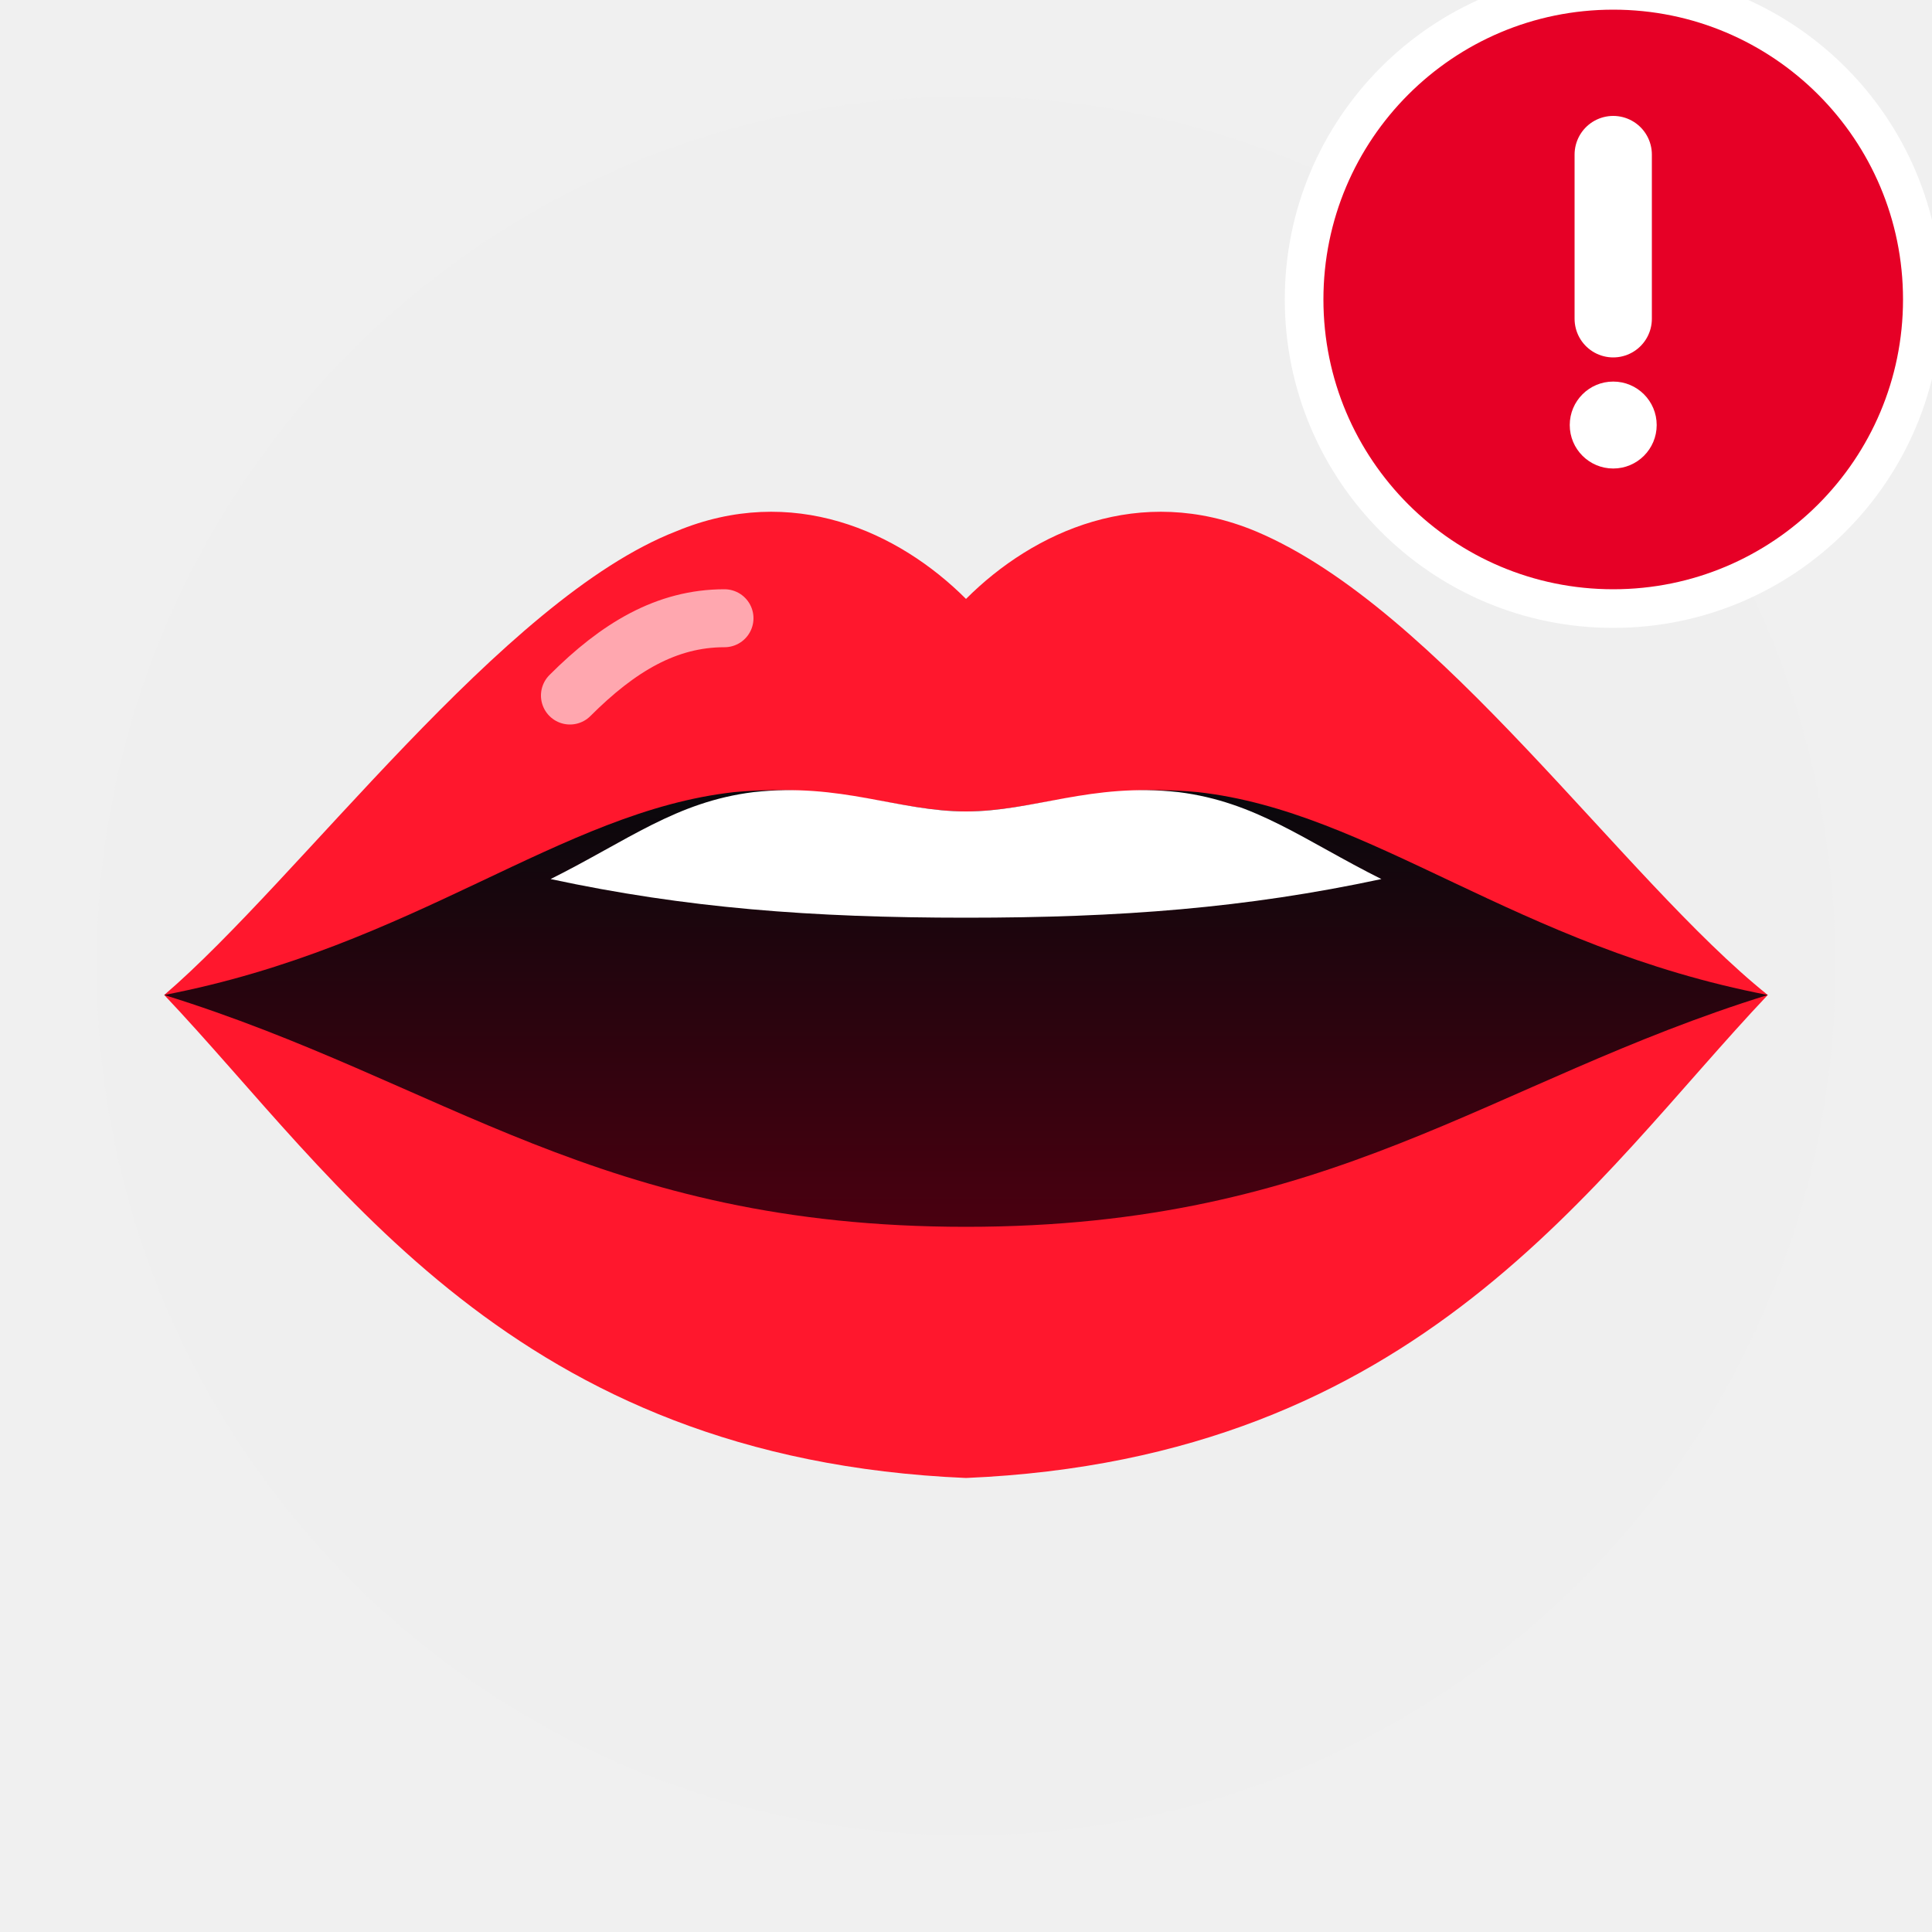
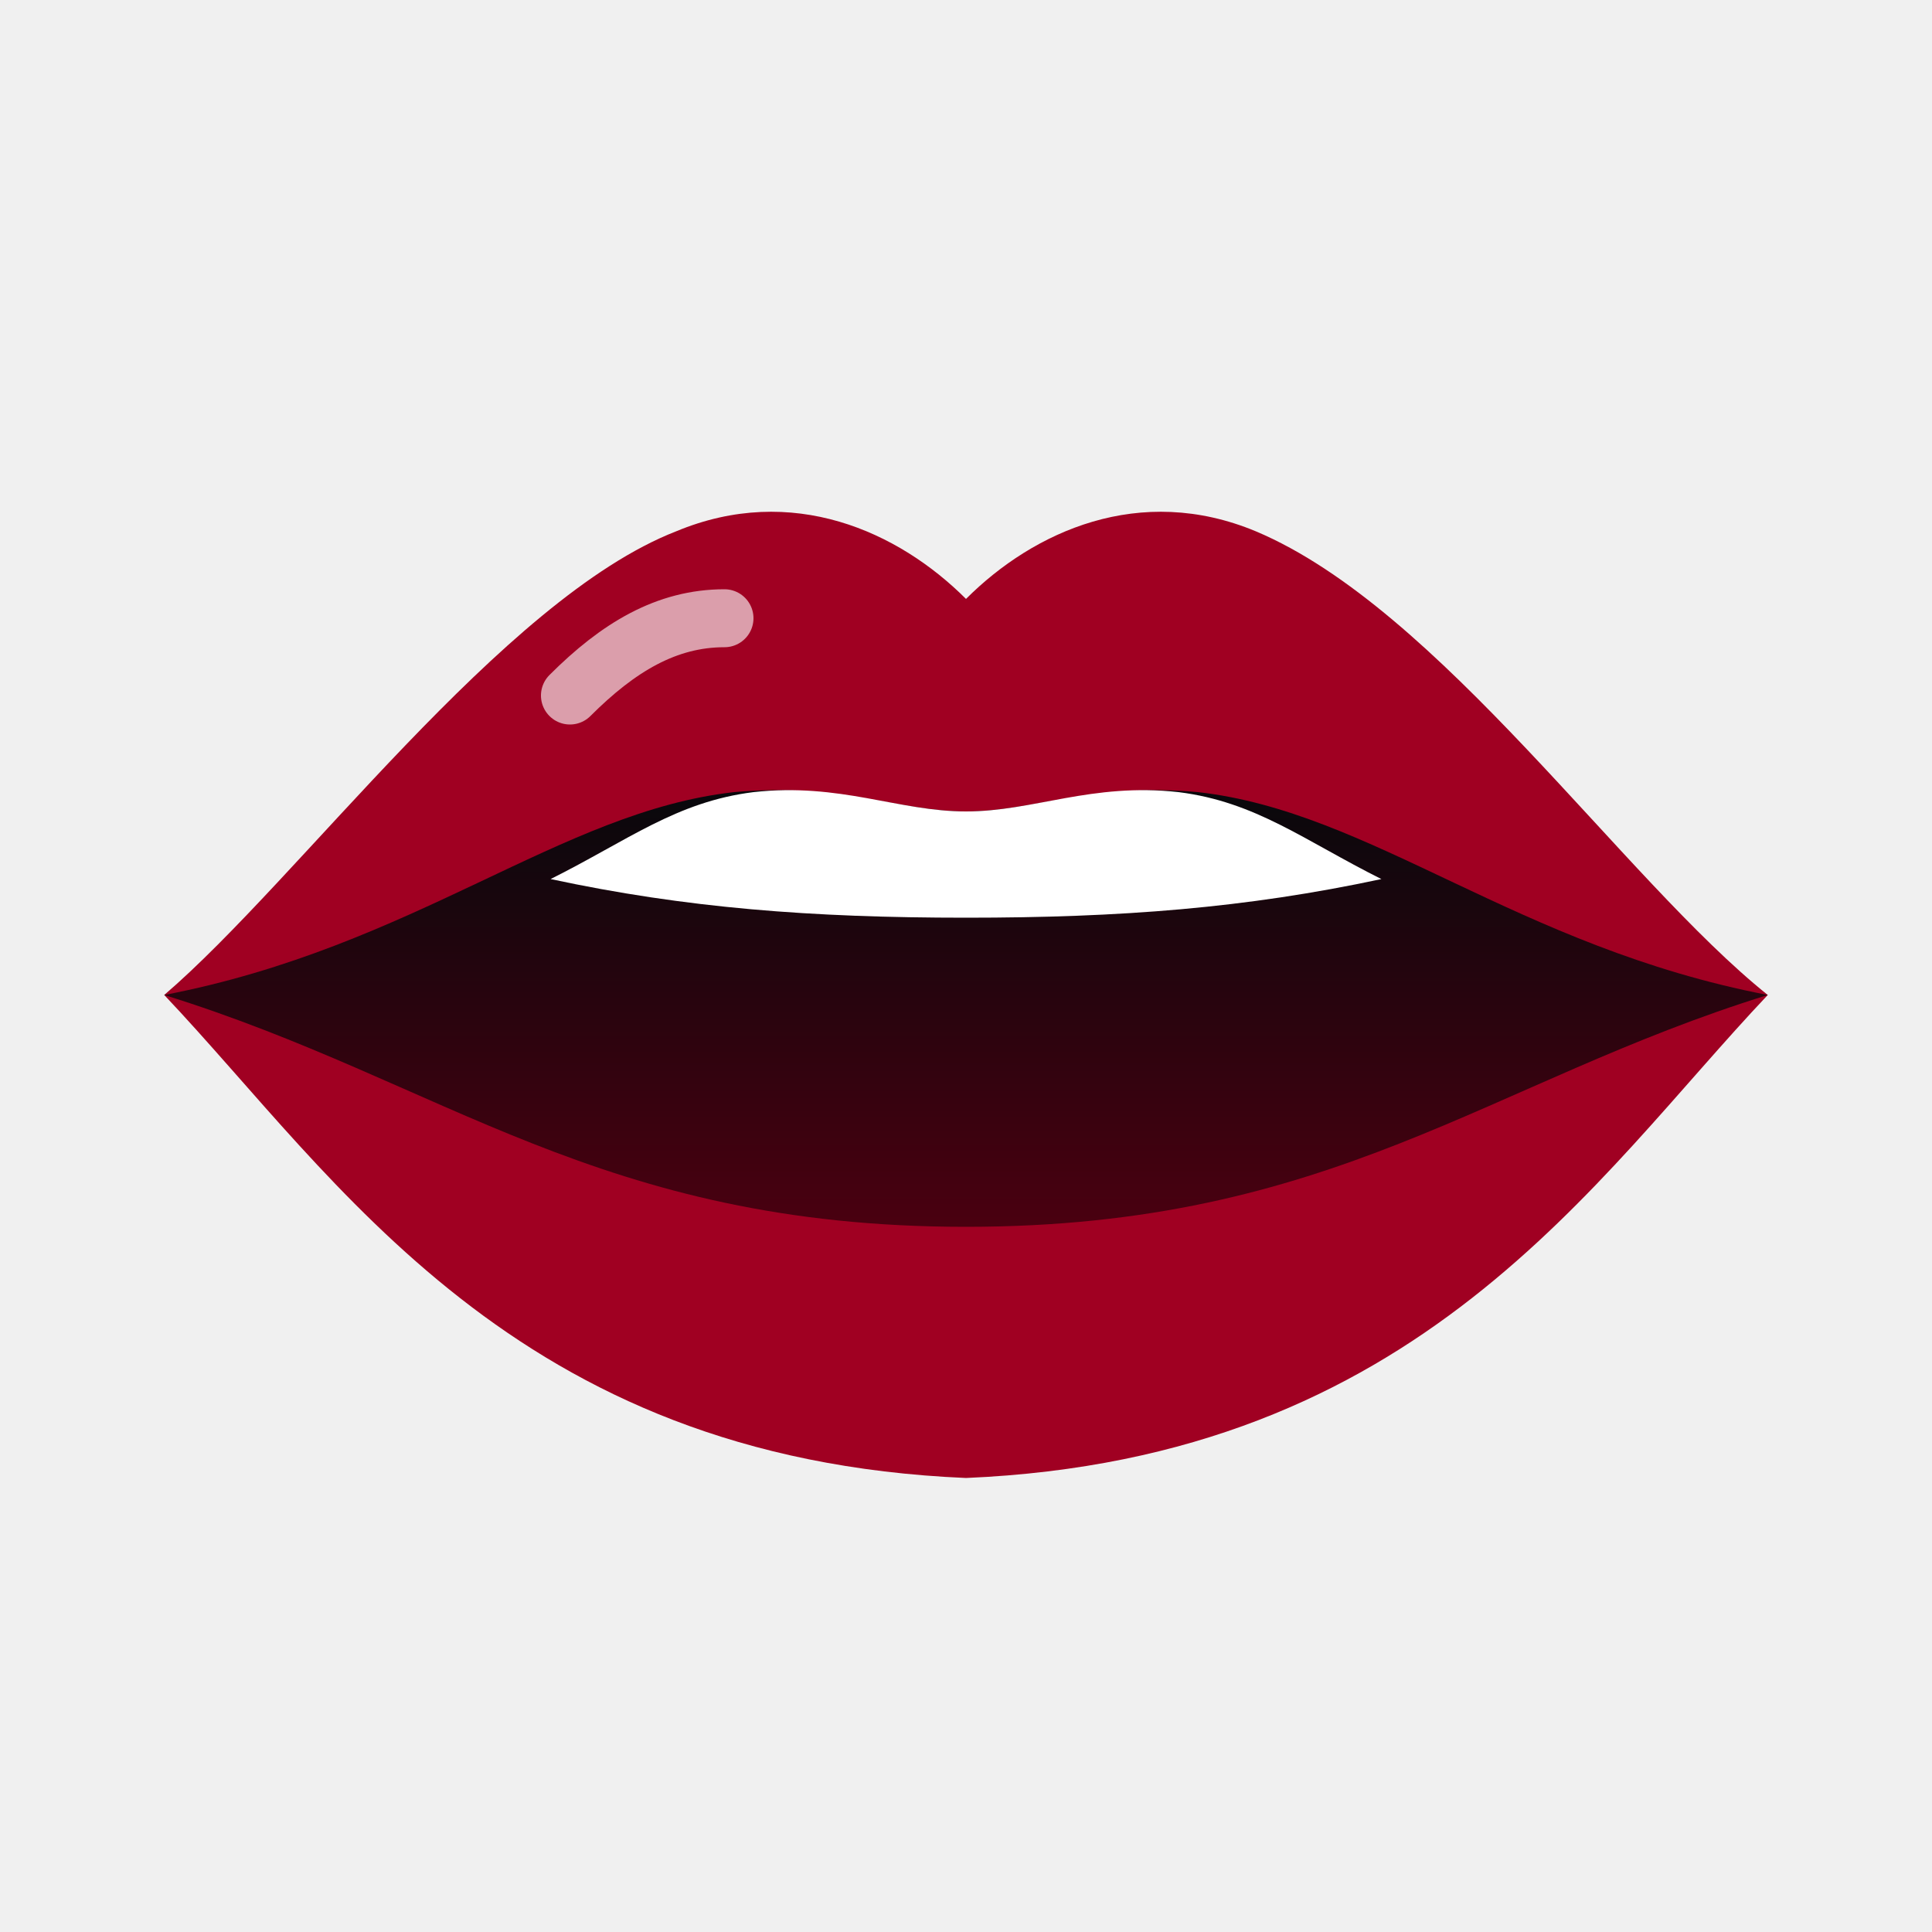
<svg xmlns="http://www.w3.org/2000/svg" width="200" height="200" viewBox="0 0 200 200" role="img" aria-labelledby="titre">
  <defs>
    <linearGradient id="bouche" x1="0" y1="0" x2="0" y2="1">
      <stop stop-color="#08080c" />
      <stop offset="1" stop-color="#4a0010" />
    </linearGradient>
  </defs>
-   <circle cx="100" cy="100" r="90" fill="#efefef" />
-   <path d="M 17 103 C 31 91 52 62 70 55 C 82 50 93 55 100 62 C 107 55 118 50 130 55 C 149 63 168 91 183 103 C 165 122 147 151 100 153 C 53 151 35 122 17 103 Z" fill="#ff172d" />
+   <path d="M 17 103 C 31 91 52 62 70 55 C 82 50 93 55 100 62 C 107 55 118 50 130 55 C 149 63 168 91 183 103 C 165 122 147 151 100 153 C 53 151 35 122 17 103 Z" fill="#a00022" />
  <path d="M 17 103 C 43 98 58 84 76 82 C 87 81 93 84 100 84 C 107 84 113 81 124 82 C 142 84 157 98 183 103 C 154 112 138 127 100 127 C 62 127 46 112 17 103 Z" fill="url(#bouche)" />
  <path d="M 57 91 C 65 87 70 83 78 82 C 87 81 93 84 100 84 C 107 84 113 81 122 82 C 130 83 135 87 143 91 C 129 94 116 95 100 95 C 84 95 71 94 57 91 Z" fill="#fff" />
  <path d="M 59 72 C 64 67 69 64 75 64" fill="none" stroke="#fff" stroke-opacity=".62" stroke-width="6" stroke-linecap="round" />
-   <circle cx="167" cy="31" r="32" fill="#e60026" stroke="#fff" stroke-width="4" />
-   <path d="M 167 16 L 167 33" fill="none" stroke="#fff" stroke-width="8" stroke-linecap="round" />
-   <circle cx="167" cy="44" r="4.5" fill="#fff" />
</svg>
